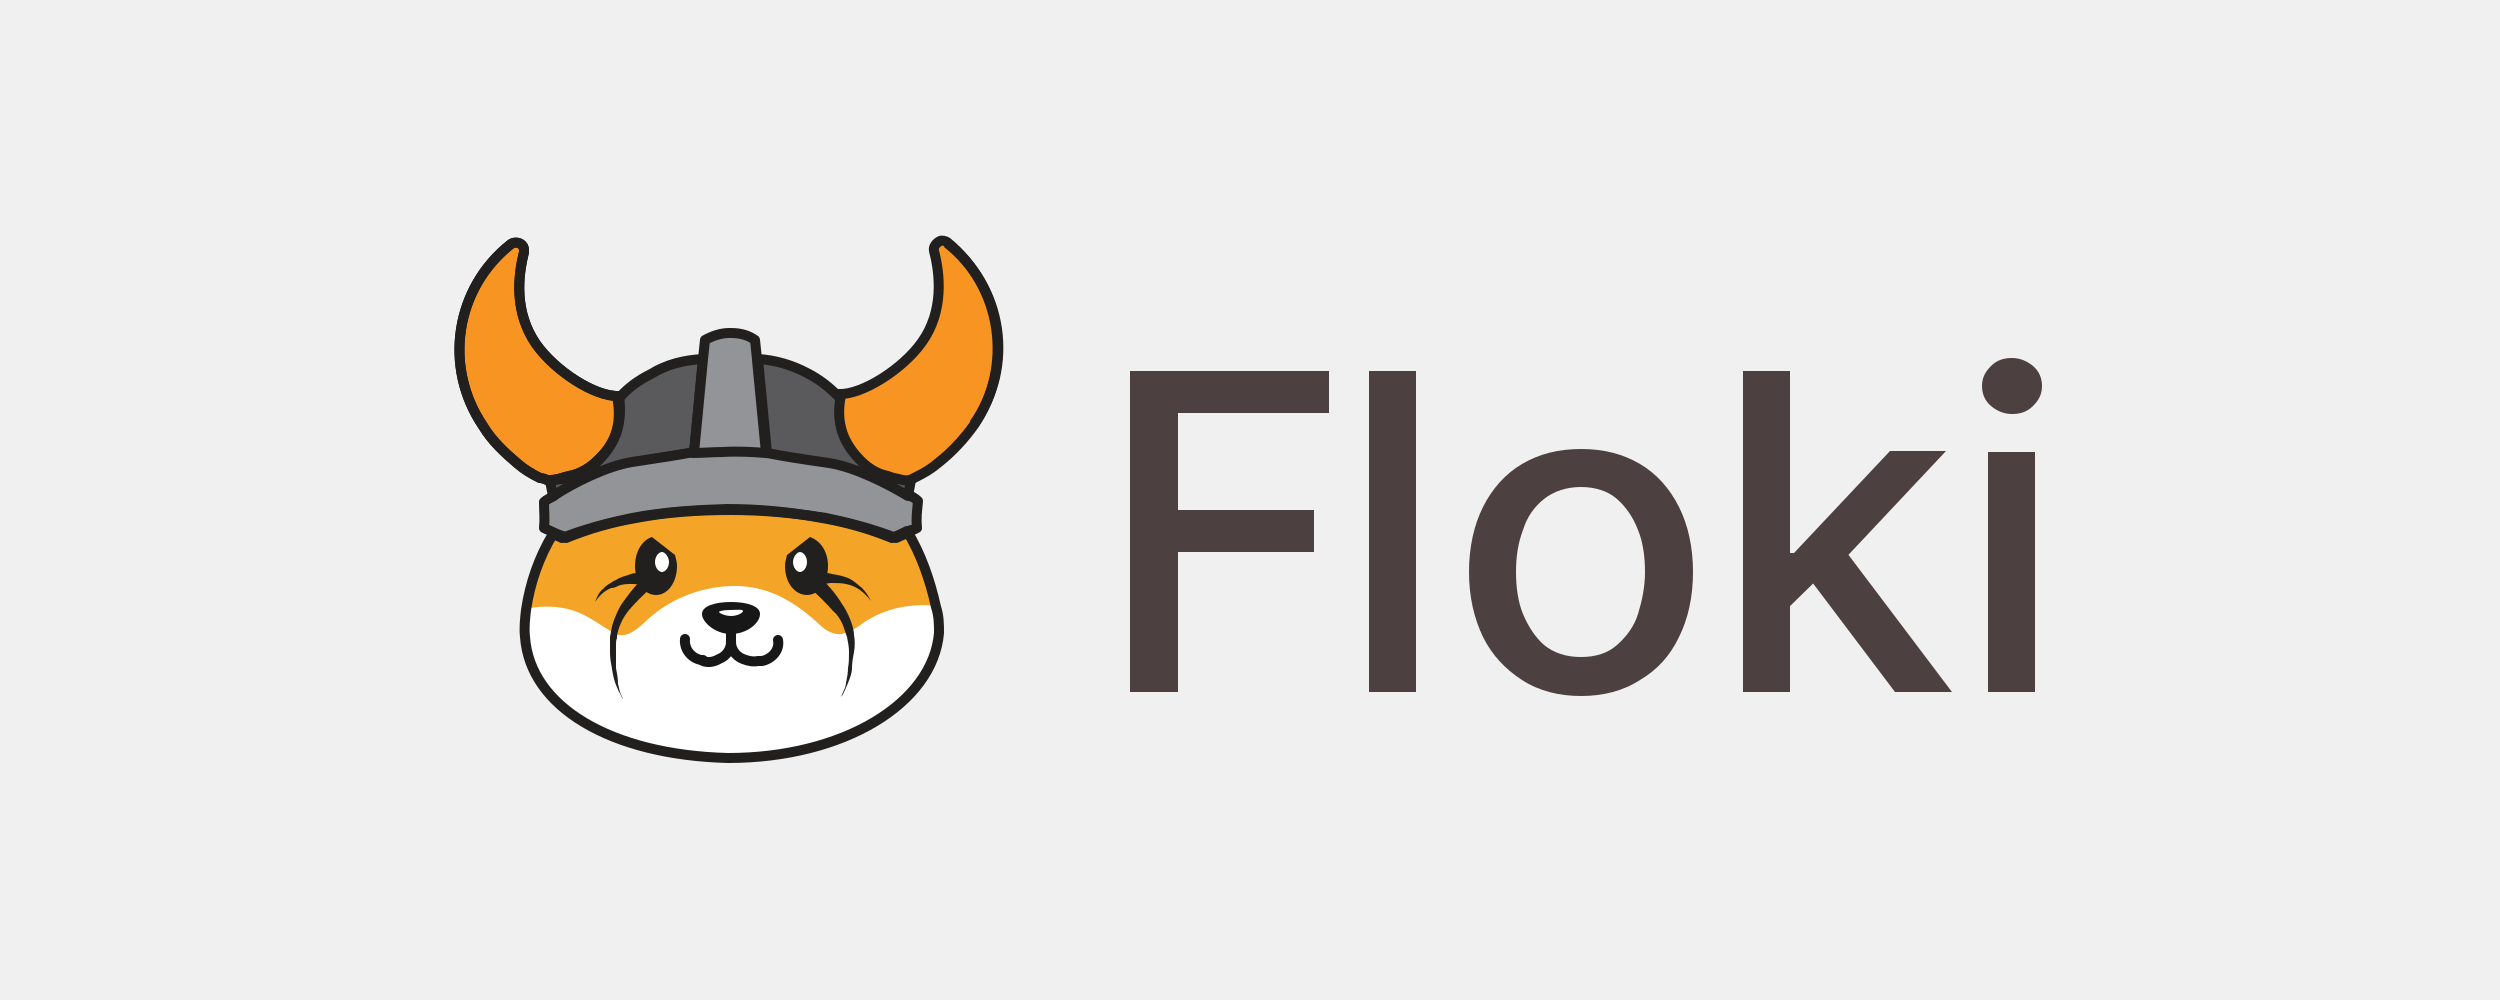
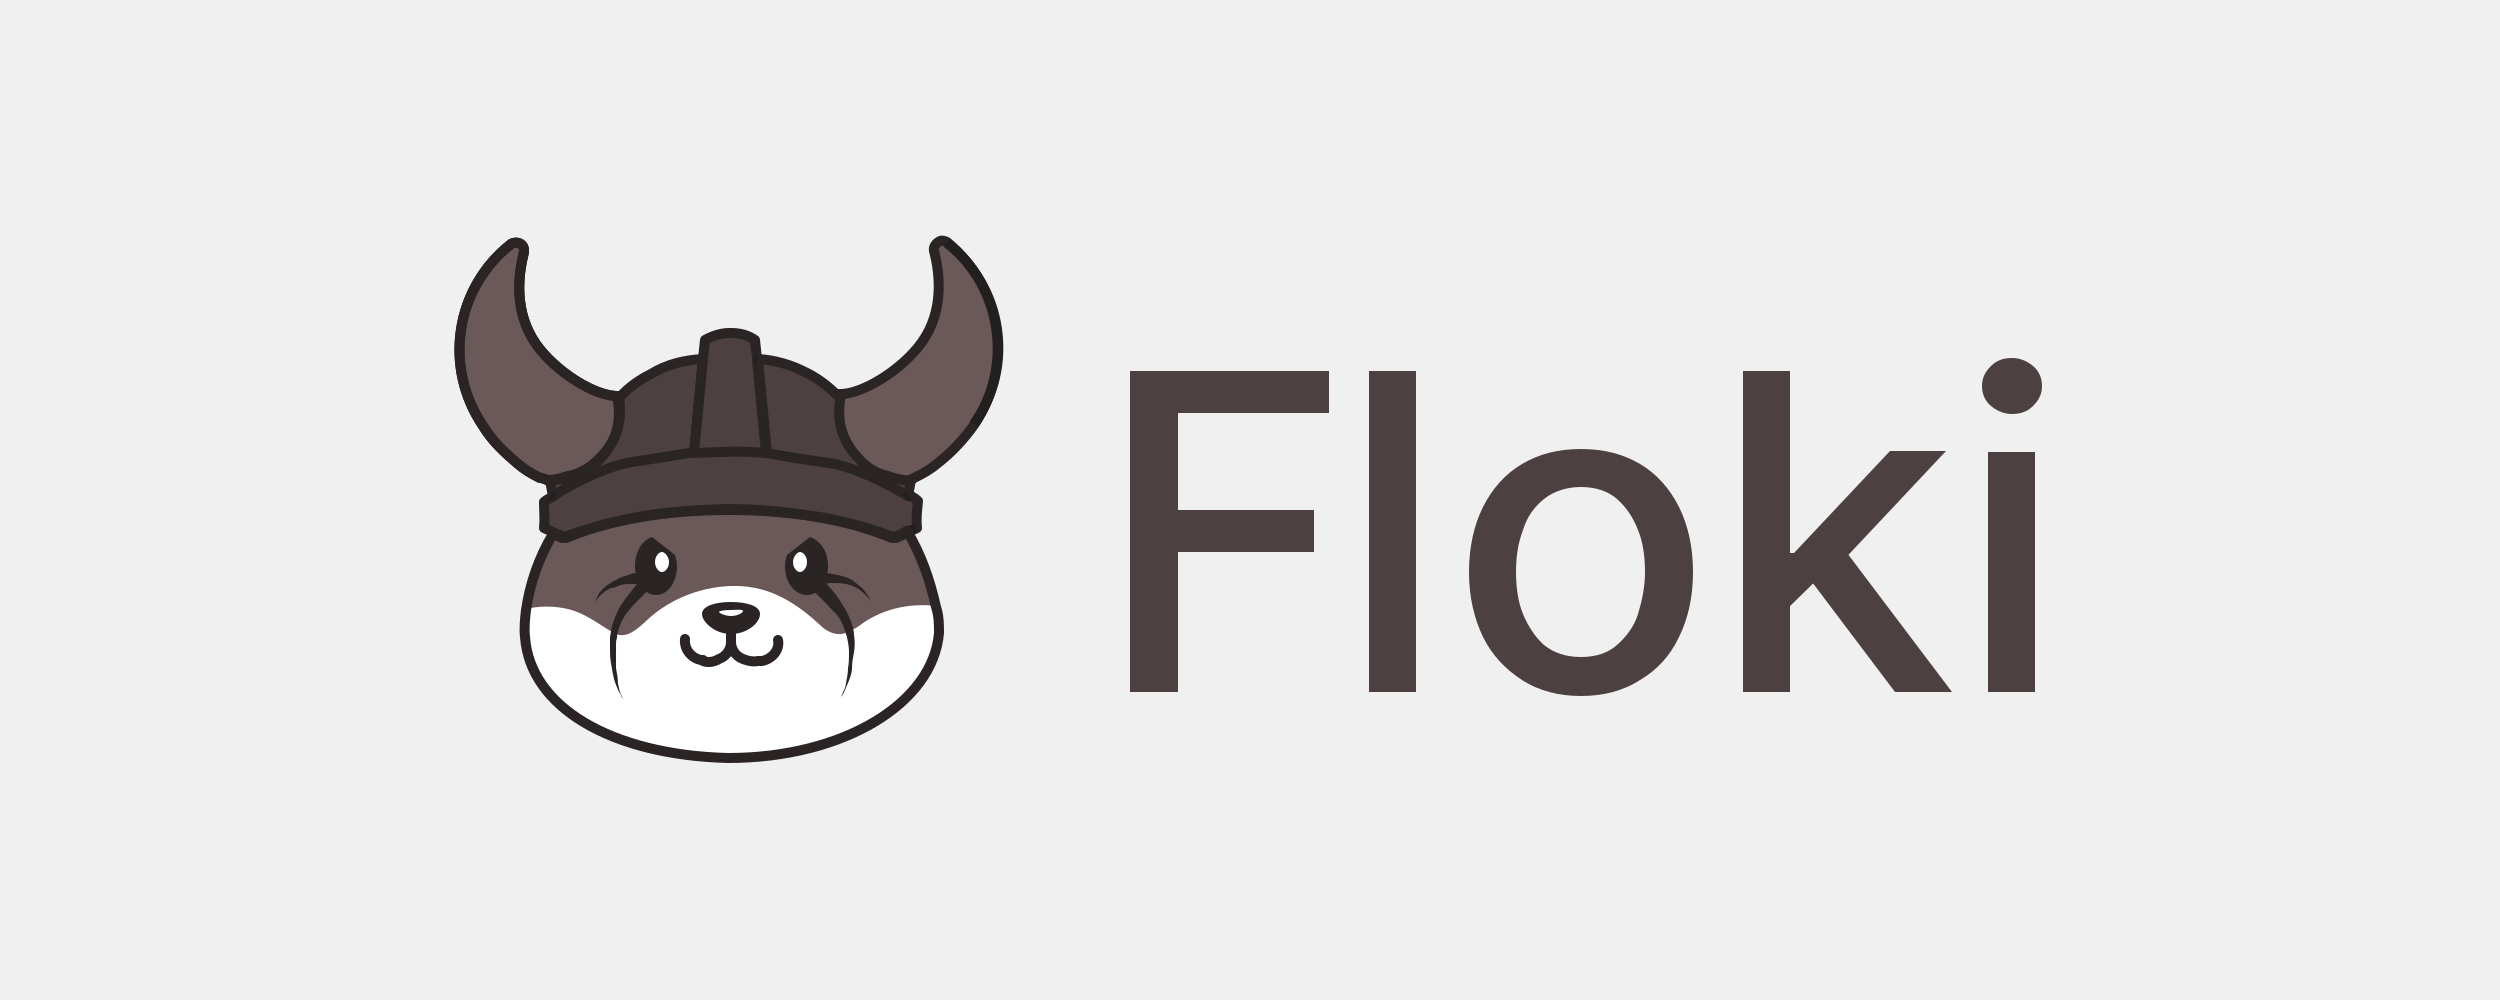
<svg xmlns="http://www.w3.org/2000/svg" version="1.1" id="Layer_1" x="0px" y="0px" viewBox="0 0 250 100" style="enable-background:new 0 0 250 100;" xml:space="preserve">
  <style type="text/css">
- 	.st0{fill:#F4A427;}
+ 	.st0{fill:#6B5858;}
	.st1{fill:#FFFFFF;}
- 	.st2{fill:#F79422;}
- 	.st3{fill:none;stroke:#221F1F;stroke-linejoin:round;}
- 	.st4{fill:#5A595C;}
- 	.st5{fill:#929497;}
+ 	.st2{fill:none;stroke:#221F1F;stroke-linejoin:round;}
+ 	.st3{fill:#4D4040;}
+ 	.st4{fill:none;stroke:#2B2424;stroke-linejoin:round;}
+ 	.st5{fill:none;stroke:#2B2424;stroke-linecap:round;stroke-linejoin:round;}
	.st6{fill:none;stroke:#221F1F;stroke-linecap:round;stroke-linejoin:round;}
- 	.st7{fill:none;stroke:#221F1F;stroke-miterlimit:10;}
- 	.st8{fill:none;stroke:#171717;stroke-linecap:round;stroke-linejoin:round;}
- 	.st9{fill:#171717;}
- 	.st10{fill:#221F1F;}
- 	.st11{fill:#4D4040;}
+ 	.st7{fill:#F79422;}
+ 	.st8{fill:none;stroke:#221F1F;stroke-miterlimit:10;}
+ 	.st9{fill:#2B2424;}
</style>
  <g id="Layer_2">
    <g id="Layer_4">
      <path class="st0" d="M93.8,63.2c-0.6,7-8.8,12.8-21.1,12.5l0,0C61.1,75.4,53,70.6,52.5,63.6c-0.1-0.9,0-1.8,0.1-2.7    c0.4-2.7,1.3-5.3,2.7-7.6l0.9,0.4c2.3-0.9,4.6-1.5,7-2c3.1-0.4,6.5-1,9.6-0.7l0.3-0.1c3.2-0.2,6,0.4,9.2,0.9c2.4,0.4,4.8,1.1,7,2    l0.9-0.4l0.6-0.3c1.4,2.3,2.3,4.9,2.9,7.6C93.7,61.6,93.8,62.4,93.8,63.2" />
      <path class="st1" d="M93.8,63.2c-0.5,6.9-8.7,12.5-21.1,12.5l0,0C61.1,75.4,53,70.6,52.5,63.6c-0.1-0.9,0-1.8,0.1-2.7    c1.2-0.3,2.5-0.3,3.7-0.1c2.3,0.4,3.7,1.8,5.3,2.6c1,0.4,1.9-0.3,2.8-1.1c2.3-2.3,5.5-3.6,8.7-3.7c3.3-0.1,6,1.2,8.9,3.9    c0.6,0.6,1.4,1,2.2,0.9c0.7-0.2,1.5-0.6,2.1-1.1c2.2-1.5,4.8-2,7.4-1.7C93.8,61.5,93.9,62.4,93.8,63.2" />
-       <path class="st2" d="M59.8,46c-0.8,0.8-1.8,1.4-2.9,1.6l-0.4,0.1c-0.6,0.2-1,0.3-1.5,0.3h-0.3c-0.2-0.1-0.5-0.2-0.7-0.2    c-0.8-0.4-1.5-0.8-2.2-1.4c-1.3-1.1-2.6-2.3-3.5-3.8c-4-5.9-2.8-13.8,2.8-18.2c0.3-0.2,0.8-0.2,1.1,0.1c0.2,0.2,0.2,0.4,0.2,0.7    c-0.6,2.4-1,6,1.2,9.2c1.9,2.7,5.9,5.3,8.3,5.2C62.3,42.5,61.5,44.4,59.8,46" />
-       <path class="st3" d="M59.8,46c-0.8,0.8-1.8,1.4-2.9,1.6l-0.4,0.1c-0.6,0.2-1,0.3-1.5,0.3h-0.3c-0.2-0.1-0.5-0.2-0.7-0.2    c-0.8-0.4-1.5-0.8-2.2-1.4c-1.3-1.1-2.6-2.3-3.5-3.8c-4-5.9-2.8-13.8,2.8-18.2c0.3-0.2,0.8-0.2,1.1,0.1c0.2,0.2,0.2,0.4,0.2,0.7    c-0.6,2.4-1,6,1.2,9.2c1.9,2.7,5.9,5.3,8.3,5.2C62.3,42.5,61.5,44.4,59.8,46L59.8,46z" />
-       <path class="st4" d="M70.3,35.9l-0.9,9.4h-0.1c-1.5,0.2-3.4,0.5-6.2,1c-2.5,0.4-5.9,2.1-7.8,3.3L55,48.1c0.4-0.1,1-0.2,1.4-0.2    l0.4-0.1c1.1-0.2,2.1-0.8,2.9-1.6c1.7-1.7,2.6-3.6,2-6.6l0.3,0.1c0.9-1,1.9-1.7,3.1-2.3C66.7,36.4,68.5,36,70.3,35.9" />
-       <path class="st3" d="M70.3,35.9l-0.9,9.4h-0.1c-1.5,0.2-3.4,0.5-6.2,1c-2.5,0.4-5.9,2.1-7.8,3.3L55,48.1c0.4-0.1,1-0.2,1.4-0.2    l0.4-0.1c1.1-0.2,2.1-0.8,2.9-1.6c1.7-1.7,2.6-3.6,2-6.6l0.3,0.1c0.9-1,1.9-1.7,3.1-2.3C66.7,36.4,68.5,36,70.3,35.9z" />
-       <path class="st5" d="M91.7,52.8l-0.6,0.3l0,0l-0.6,0.3l-0.9,0.4c-2.3-0.9-4.6-1.5-7-2c-3.2-0.6-6.3-0.9-9.5-0.9l0,0    c-3.2,0-6.4,0.2-9.5,0.9c-2.4,0.4-4.8,1.1-7,2c-0.3-0.2-0.6-0.3-0.9-0.4l-1.3-0.6c0.1-1,0-1.6,0-2.6c0.2-0.2,0.6-0.4,1-0.6    l0.1-0.1c1.8-1.2,5.2-2.9,7.7-3.3c2.7-0.4,4.6-0.7,6.2-1c0.9-0.1,2-0.1,3-0.1c1.5,0,2.9,0,4.3,0.1c1.5,0.2,3.4,0.5,6.2,1    c2.6,0.4,5.9,2.1,7.9,3.3h0.1c0.4,0.2,0.7,0.4,0.9,0.6C91.6,51.2,91.6,51.8,91.7,52.8" />
-       <path class="st6" d="M91.7,52.8l-0.6,0.3l0,0l-0.6,0.3l-0.9,0.4c-2.3-0.9-4.6-1.5-7-2c-3.2-0.5-6.3-0.8-9.5-0.8l0,0    c-3.2,0-6.4,0.2-9.5,0.8c-2.4,0.4-4.8,1.1-7,2c-0.3-0.2-0.6-0.3-0.9-0.4l-1.3-0.6c0.1-1,0-1.6,0-2.6c0.2-0.2,0.6-0.4,1-0.6    l0.1-0.1c1.8-1.2,5.2-2.9,7.7-3.3c2.7-0.4,4.6-0.7,6.2-1c0.9-0.1,2-0.1,3-0.1c1.5,0,2.9,0,4.3,0.1c1.5,0.2,3.4,0.5,6.2,1    c2.6,0.4,5.9,2.1,7.9,3.3h0.1c0.4,0.2,0.7,0.4,0.9,0.6C91.7,51.2,91.6,51.8,91.7,52.8L91.7,52.8z" />
+       <path class="st0" d="M59.8,46c-0.8,0.8-1.8,1.4-2.9,1.6l-0.4,0.1c-0.6,0.2-1,0.3-1.5,0.3h-0.3c-0.2-0.1-0.5-0.2-0.7-0.2    c-0.8-0.4-1.5-0.8-2.2-1.4c-1.3-1.1-2.6-2.3-3.5-3.8c-4-5.9-2.8-13.8,2.8-18.2c0.3-0.2,0.8-0.2,1.1,0.1c0.2,0.2,0.2,0.4,0.2,0.7    c-0.6,2.4-1,6,1.2,9.2c1.9,2.7,5.9,5.3,8.3,5.2C62.3,42.5,61.5,44.4,59.8,46" />
+       <path class="st2" d="M59.8,46c-0.8,0.8-1.8,1.4-2.9,1.6l-0.4,0.1c-0.6,0.2-1,0.3-1.5,0.3h-0.3c-0.2-0.1-0.5-0.2-0.7-0.2    c-0.8-0.4-1.5-0.8-2.2-1.4c-1.3-1.1-2.6-2.3-3.5-3.8c-4-5.9-2.8-13.8,2.8-18.2c0.3-0.2,0.8-0.2,1.1,0.1c0.2,0.2,0.2,0.4,0.2,0.7    c-0.6,2.4-1,6,1.2,9.2c1.9,2.7,5.9,5.3,8.3,5.2C62.3,42.5,61.5,44.4,59.8,46L59.8,46z" />
+       <path class="st3" d="M70.3,35.9l-0.9,9.4h-0.1c-1.5,0.2-3.4,0.5-6.2,1c-2.5,0.4-5.9,2.1-7.8,3.3L55,48.1c0.4-0.1,1-0.2,1.4-0.2    l0.4-0.1c1.1-0.2,2.1-0.8,2.9-1.6c1.7-1.7,2.6-3.6,2-6.6l0.3,0.1c0.9-1,1.9-1.7,3.1-2.3C66.7,36.4,68.5,36,70.3,35.9" />
+       <path class="st4" d="M70.3,35.9l-0.9,9.4h-0.1c-1.5,0.2-3.4,0.5-6.2,1c-2.5,0.4-5.9,2.1-7.8,3.3L55,48.1c0.4-0.1,1-0.2,1.4-0.2    l0.4-0.1c1.1-0.2,2.1-0.8,2.9-1.6c1.7-1.7,2.6-3.6,2-6.6l0.3,0.1c0.9-1,1.9-1.7,3.1-2.3C66.7,36.4,68.5,36,70.3,35.9z" />
+       <path class="st3" d="M91.7,52.8l-0.6,0.3l0,0l-0.6,0.3l-0.9,0.4c-2.3-0.9-4.6-1.5-7-2c-3.2-0.6-6.3-0.9-9.5-0.9l0,0    c-3.2,0-6.4,0.2-9.5,0.9c-2.4,0.4-4.8,1.1-7,2c-0.3-0.2-0.6-0.3-0.9-0.4l-1.3-0.6c0.1-1,0-1.6,0-2.6c0.2-0.2,0.6-0.4,1-0.6    l0.1-0.1c1.8-1.2,5.2-2.9,7.7-3.3c2.7-0.4,4.6-0.7,6.2-1c0.9-0.1,2-0.1,3-0.1c1.5,0,2.9,0,4.3,0.1c1.5,0.2,3.4,0.5,6.2,1    c2.6,0.4,5.9,2.1,7.9,3.3h0.1c0.4,0.2,0.7,0.4,0.9,0.6C91.6,51.2,91.6,51.8,91.7,52.8" />
+       <path class="st5" d="M91.7,52.8l-0.6,0.3l0,0l-0.6,0.3l-0.9,0.4c-2.3-0.9-4.6-1.5-7-2c-3.2-0.5-6.3-0.8-9.5-0.8l0,0    c-3.2,0-6.4,0.2-9.5,0.8c-2.4,0.4-4.8,1.1-7,2c-0.3-0.2-0.6-0.3-0.9-0.4l-1.3-0.6c0.1-1,0-1.6,0-2.6c0.2-0.2,0.6-0.4,1-0.6    l0.1-0.1c1.8-1.2,5.2-2.9,7.7-3.3c2.7-0.4,4.6-0.7,6.2-1c0.9-0.1,2-0.1,3-0.1c1.5,0,2.9,0,4.3,0.1c1.5,0.2,3.4,0.5,6.2,1    c2.6,0.4,5.9,2.1,7.9,3.3h0.1c0.4,0.2,0.7,0.4,0.9,0.6C91.7,51.2,91.6,51.8,91.7,52.8L91.7,52.8z" />
+       <path class="st3" d="M76.6,45.3c-1.3-0.1-2.8-0.2-4.3-0.1c-1,0-2.1,0.1-3,0.1h0.1l0.9-9.4l0.2-1.9c0.7-0.4,1.6-0.7,2.4-0.7h0.2    c0.9,0,1.7,0.2,2.4,0.7l0.2,1.9V36L76.6,45.3L76.6,45.3z" />
      <path class="st5" d="M76.6,45.3c-1.3-0.1-2.8-0.2-4.3-0.1c-1,0-2.1,0.1-3,0.1h0.1l0.9-9.4l0.2-1.9c0.7-0.4,1.6-0.7,2.4-0.7h0.2    c0.9,0,1.7,0.2,2.4,0.7l0.2,1.9V36L76.6,45.3L76.6,45.3z" />
-       <path class="st6" d="M76.6,45.3c-1.3-0.1-2.8-0.2-4.3-0.1c-1,0-2.1,0.1-3,0.1h0.1l0.9-9.4l0.2-1.9c0.7-0.4,1.6-0.7,2.4-0.7h0.2    c0.9,0,1.7,0.2,2.4,0.7l0.2,1.9V36L76.6,45.3L76.6,45.3z" />
      <line class="st6" x1="91.1" y1="53" x2="91.1" y2="53" />
-       <path class="st6" d="M93.9,63.3c-0.6,7-9.5,12.5-21.1,12.5l0,0C61.1,75.5,53,70.7,52.5,63.7c-0.1-0.9,0-1.8,0.1-2.7    c0.4-2.7,1.3-5.3,2.7-7.6l0.9,0.4c2.3-0.9,4.6-1.5,7-2c3.1-0.6,6.3-0.8,9.5-0.9l0,0c3.2,0,6.4,0.3,9.5,0.9c2.4,0.4,4.8,1.1,7,2    l0.9-0.4l0.6-0.3c1.4,2.3,2.3,4.9,2.9,7.6C93.9,61.6,93.9,62.5,93.9,63.3L93.9,63.3z" />
-       <path class="st2" d="M97.4,42.5c-1,1.4-2.2,2.7-3.6,3.8c-0.7,0.6-1.4,1-2.2,1.4l-0.4,0.2L91,48c-0.5,0.2-0.8,0-1.8-0.2l-0.4-0.2    c-1.1-0.2-2.1-0.8-2.9-1.6c-1.7-1.7-2.6-3.6-2-6.6c2.3,0.1,6.4-2.5,8.3-5.2c2.2-3.1,1.8-6.8,1.2-9.1c-0.1-0.4,0.2-0.8,0.6-1    c0.2-0.1,0.5,0,0.7,0.1C100.2,28.7,101.4,36.6,97.4,42.5" />
-       <path class="st3" d="M97.4,42.5c-1,1.4-2.2,2.7-3.6,3.8c-0.7,0.6-1.4,1-2.2,1.4l-0.4,0.2L91,48c-0.5,0.2-0.8,0-1.8-0.2l-0.4-0.2    c-1.1-0.2-2.1-0.8-2.9-1.6c-1.7-1.7-2.6-3.6-2-6.6c2.3,0.1,6.4-2.5,8.3-5.2c2.2-3.1,1.8-6.8,1.2-9.1c-0.1-0.4,0.2-0.8,0.6-1    c0.2-0.1,0.5,0,0.7,0.1C100.2,28.7,101.4,36.6,97.4,42.5L97.4,42.5z" />
-       <path class="st4" d="M91.1,48l-0.3,1.6c-2-1.2-5.3-2.9-7.9-3.3c-2.8-0.4-4.7-0.7-6.2-1l-0.9-9.4c1.7,0.1,3.4,0.6,4.9,1.4    c1.2,0.6,2.2,1.4,3.1,2.3l0.3-0.1c-0.6,2.9,0.3,4.9,2,6.6c0.8,0.8,1.8,1.4,2.9,1.6c0.1,0,0.4,0.2,0.4,0.2    C89.8,48.1,90.5,48.1,91.1,48" />
-       <path class="st3" d="M91.1,48l-0.3,1.6c-2-1.2-5.3-2.9-7.9-3.3c-2.8-0.4-4.7-0.7-6.2-1l-0.9-9.4c1.7,0.1,3.4,0.6,4.9,1.4    c1.2,0.6,2.2,1.4,3.1,2.3l0.3-0.1c-0.6,2.9,0.3,4.9,2,6.6c0.8,0.8,1.8,1.4,2.9,1.6l0.4,0.1C90.3,48,90.5,48.1,91.1,48L91.1,48z" />
-       <path class="st3" d="M75.7,35.9h-0.3" />
-       <path class="st2" d="M90.8,49.6l-0.2,0.2" />
+       <path class="st5" d="M93.9,63.3c-0.6,7-9.5,12.5-21.1,12.5l0,0C61.1,75.5,53,70.7,52.5,63.7c-0.1-0.9,0-1.8,0.1-2.7    c0.4-2.7,1.3-5.3,2.7-7.6l0.9,0.4c2.3-0.9,4.6-1.5,7-2c3.1-0.6,6.3-0.8,9.5-0.9l0,0c3.2,0,6.4,0.3,9.5,0.9c2.4,0.4,4.8,1.1,7,2    l0.9-0.4l0.6-0.3c1.4,2.3,2.3,4.9,2.9,7.6C93.9,61.6,93.9,62.5,93.9,63.3L93.9,63.3z" />
+       <path class="st0" d="M97.4,42.5c-1,1.4-2.2,2.7-3.6,3.8c-0.7,0.6-1.4,1-2.2,1.4l-0.4,0.2L91,48c-0.5,0.2-0.8,0-1.8-0.2l-0.4-0.2    c-1.1-0.2-2.1-0.8-2.9-1.6c-1.7-1.7-2.6-3.6-2-6.6c2.3,0.1,6.4-2.5,8.3-5.2c2.2-3.1,1.8-6.8,1.2-9.1c-0.1-0.4,0.2-0.8,0.6-1    c0.2-0.1,0.5,0,0.7,0.1C100.2,28.7,101.4,36.6,97.4,42.5" />
+       <path class="st4" d="M97.4,42.5c-1,1.4-2.2,2.7-3.6,3.8c-0.7,0.6-1.4,1-2.2,1.4l-0.4,0.2L91,48c-0.5,0.2-0.8,0-1.8-0.2l-0.4-0.2    c-1.1-0.2-2.1-0.8-2.9-1.6c-1.7-1.7-2.6-3.6-2-6.6c2.3,0.1,6.4-2.5,8.3-5.2c2.2-3.1,1.8-6.8,1.2-9.1c-0.1-0.4,0.2-0.8,0.6-1    c0.2-0.1,0.5,0,0.7,0.1C100.2,28.7,101.4,36.6,97.4,42.5L97.4,42.5z" />
+       <path class="st3" d="M91.1,48l-0.3,1.6c-2-1.2-5.3-2.9-7.9-3.3c-2.8-0.4-4.7-0.7-6.2-1l-0.9-9.4c1.7,0.1,3.4,0.6,4.9,1.4    c1.2,0.6,2.2,1.4,3.1,2.3l0.3-0.1c-0.6,2.9,0.3,4.9,2,6.6c0.8,0.8,1.8,1.4,2.9,1.6c0.1,0,0.4,0.2,0.4,0.2    C89.8,48.1,90.5,48.1,91.1,48" />
+       <path class="st4" d="M91.1,48l-0.3,1.6c-2-1.2-5.3-2.9-7.9-3.3c-2.8-0.4-4.7-0.7-6.2-1l-0.9-9.4c1.7,0.1,3.4,0.6,4.9,1.4    c1.2,0.6,2.2,1.4,3.1,2.3l0.3-0.1c-0.6,2.9,0.3,4.9,2,6.6c0.8,0.8,1.8,1.4,2.9,1.6l0.4,0.1C90.3,48,90.5,48.1,91.1,48L91.1,48z" />
+       <path class="st2" d="M75.7,35.9h-0.3" />
      <path class="st7" d="M90.8,49.6l-0.2,0.2" />
-       <path class="st2" d="M55.1,49.6c0,0,0.1,0.1,0.2,0.2" />
+       <path class="st8" d="M90.8,49.6l-0.2,0.2" />
      <path class="st7" d="M55.1,49.6c0,0,0.1,0.1,0.2,0.2" />
-       <path class="st8" d="M70.3,66.1c0.5,0.2,1.1,0.1,1.6-0.2c0.8-0.3,1.3-1.1,1.2-2c-0.1,0.9,0.4,1.7,1.2,2c0.5,0.2,1,0.3,1.5,0.2" />
+       <path class="st8" d="M55.1,49.6c0,0,0.1,0.1,0.2,0.2" />
+       <path class="st5" d="M70.3,66.1c0.5,0.2,1.1,0.1,1.6-0.2c0.8-0.3,1.3-1.1,1.2-2c-0.1,0.9,0.4,1.7,1.2,2c0.5,0.2,1,0.3,1.5,0.2" />
      <path class="st9" d="M76,61.4c0,0.9-1.3,2-2.9,2s-2.9-1.2-2.9-2s1.3-1.2,2.9-1.2S76,60.6,76,61.4" />
      <path class="st1" d="M74.3,61.1c0,0.2-0.6,0.5-1.2,0.5s-1.2-0.3-1.2-0.4S72.4,61,73,61S74.3,60.9,74.3,61.1" />
-       <path class="st8" d="M68.5,63.9c-0.1,1,0.6,1.9,1.6,2.1h0.2" />
-       <path class="st8" d="M73.1,62.8v1" />
-       <path class="st8" d="M76,66.1h0.2c1-0.2,1.8-1.1,1.6-2.1" />
-       <path class="st3" d="M94.7,24.3c5.6,4.4,6.8,12.3,2.7,18.1" />
-       <path class="st3" d="M59.8,46c-0.8,0.8-1.8,1.4-2.9,1.6l-0.4,0.1c-0.6,0.2-1,0.3-1.5,0.3h-0.3c-0.2-0.1-0.5-0.2-0.7-0.2    c-0.8-0.4-1.5-0.8-2.2-1.4c-1.3-1.1-2.6-2.3-3.5-3.8c-4-5.9-2.8-13.8,2.8-18.2c0.3-0.2,0.8-0.2,1.1,0.1c0.2,0.2,0.2,0.4,0.2,0.7    c-0.6,2.4-1,6,1.2,9.2c1.9,2.7,5.9,5.3,8.3,5.2C62.3,42.5,61.5,44.4,59.8,46L59.8,46z" />
-       <path class="st10" d="M67.7,56.6c0,1.6-0.9,2.9-2.1,2.9s-2.1-1.3-2.1-2.9c0-1.4,0.7-2.6,1.7-2.9l2.3,1.8    C67.6,55.9,67.7,56.2,67.7,56.6z" />
+       <path class="st5" d="M68.5,63.9c-0.1,1,0.6,1.9,1.6,2.1h0.2" />
+       <path class="st5" d="M73.1,62.8v1" />
+       <path class="st5" d="M76,66.1h0.2c1-0.2,1.8-1.1,1.6-2.1" />
+       <path class="st2" d="M94.7,24.3c5.6,4.4,6.8,12.3,2.7,18.1" />
+       <path class="st4" d="M59.8,46c-0.8,0.8-1.8,1.4-2.9,1.6l-0.4,0.1c-0.6,0.2-1,0.3-1.5,0.3h-0.3c-0.2-0.1-0.5-0.2-0.7-0.2    c-0.8-0.4-1.5-0.8-2.2-1.4c-1.3-1.1-2.6-2.3-3.5-3.8c-4-5.9-2.8-13.8,2.8-18.2c0.3-0.2,0.8-0.2,1.1,0.1c0.2,0.2,0.2,0.4,0.2,0.7    c-0.6,2.4-1,6,1.2,9.2c1.9,2.7,5.9,5.3,8.3,5.2C62.3,42.5,61.5,44.4,59.8,46L59.8,46z" />
+       <path class="st9" d="M67.7,56.6c0,1.6-0.9,2.9-2.1,2.9s-2.1-1.3-2.1-2.9c0-1.4,0.7-2.6,1.7-2.9l2.3,1.8    C67.6,55.9,67.7,56.2,67.7,56.6z" />
      <path class="st1" d="M66.9,56.2c0,0.6-0.4,1-0.7,1s-0.7-0.4-0.7-1s0.4-1,0.7-1S66.9,55.7,66.9,56.2" />
-       <path class="st10" d="M65.1,58.8c-0.8,0.7-1.5,1.4-2.2,2.2c-0.3,0.4-0.6,0.8-0.8,1.3c-0.2,0.4-0.4,1-0.4,1.5    c-0.1,0.2-0.1,0.5-0.1,0.7v2.3c0.1,0.5,0.2,1.1,0.2,1.6c0.1,0.3,0.1,0.5,0.2,0.8c0.1,0.2,0.2,0.5,0.3,0.7    c-0.2-0.2-0.2-0.5-0.4-0.7c-0.1-0.2-0.2-0.5-0.3-0.7c-0.2-0.5-0.3-1-0.4-1.6c-0.1-0.5-0.2-1.1-0.2-1.6v-1.6    c0.1-0.6,0.2-1.2,0.4-1.7s0.4-1,0.7-1.5c0.7-1,1.3-1.8,2.1-2.6c0.3-0.2,0.7-0.2,0.9,0C65.4,58.1,65.4,58.5,65.1,58.8L65.1,58.8    L65.1,58.8z" />
-       <path class="st10" d="M64.7,58.6h-0.4l-0.4-0.1c-0.2-0.1-0.4-0.1-0.7-0.1c-0.4,0-1,0-1.4,0.2c-0.2,0.1-0.4,0.2-0.7,0.2    c-0.7,0.3-1.2,0.8-1.6,1.4c0.2-0.5,0.4-1,0.8-1.3c0.2-0.2,0.4-0.4,0.6-0.5s0.4-0.3,0.7-0.4c0.4-0.3,1-0.4,1.5-0.6    c0.3-0.1,0.5-0.1,0.8-0.1h0.7c0,0,0.1,0,0,0c0.4,0,0.7,0.3,0.7,0.7S65.1,58.6,64.7,58.6L64.7,58.6" />
-       <path class="st10" d="M82.8,56.6c0,1.6-0.9,2.9-2.1,2.9s-2.2-1.2-2.2-2.9c0-0.4,0.1-0.7,0.2-1.1l2.3-1.8    C82.1,54.1,82.8,55.2,82.8,56.6L82.8,56.6z" />
+       <path class="st9" d="M65.1,58.8c-0.8,0.7-1.5,1.4-2.2,2.2c-0.3,0.4-0.6,0.8-0.8,1.3c-0.2,0.4-0.4,1-0.4,1.5    c-0.1,0.2-0.1,0.5-0.1,0.7v2.3c0.1,0.5,0.2,1.1,0.2,1.6c0.1,0.3,0.1,0.5,0.2,0.8c0.1,0.2,0.2,0.5,0.3,0.7    c-0.2-0.2-0.2-0.5-0.4-0.7c-0.1-0.2-0.2-0.5-0.3-0.7c-0.2-0.5-0.3-1-0.4-1.6c-0.1-0.5-0.2-1.1-0.2-1.6v-1.6    c0.1-0.6,0.2-1.2,0.4-1.7s0.4-1,0.7-1.5c0.7-1,1.3-1.8,2.1-2.6c0.3-0.2,0.7-0.2,0.9,0C65.4,58.1,65.4,58.5,65.1,58.8L65.1,58.8    L65.1,58.8z" />
+       <path class="st9" d="M64.7,58.6h-0.4l-0.4-0.1c-0.2-0.1-0.4-0.1-0.7-0.1c-0.4,0-1,0-1.4,0.2c-0.2,0.1-0.4,0.2-0.7,0.2    c-0.7,0.3-1.2,0.8-1.6,1.4c0.2-0.5,0.4-1,0.8-1.3c0.2-0.2,0.4-0.4,0.6-0.5s0.4-0.3,0.7-0.4c0.4-0.3,1-0.4,1.5-0.6    c0.3-0.1,0.5-0.1,0.8-0.1h0.7c0,0,0.1,0,0,0c0.4,0,0.7,0.3,0.7,0.7S65.1,58.6,64.7,58.6L64.7,58.6" />
+       <path class="st9" d="M82.8,56.6c0,1.6-0.9,2.9-2.1,2.9s-2.2-1.2-2.2-2.9c0-0.4,0.1-0.7,0.2-1.1l2.3-1.8    C82.1,54.1,82.8,55.2,82.8,56.6L82.8,56.6z" />
      <path class="st1" d="M79.3,56.2c0,0.6,0.4,1,0.7,1s0.7-0.4,0.7-1s-0.4-1-0.7-1S79.3,55.7,79.3,56.2" />
-       <path class="st10" d="M82.1,57.8c0.8,0.8,1.5,1.6,2.1,2.6c0.3,0.4,0.6,1,0.8,1.5s0.4,1.1,0.4,1.6c0.1,0.6,0.1,1.1,0,1.7    c-0.1,0.5-0.2,1.1-0.2,1.6s-0.2,1-0.4,1.5c-0.1,0.2-0.2,0.5-0.3,0.7c-0.1,0.2-0.2,0.5-0.4,0.7c0.1-0.2,0.2-0.5,0.3-0.7    s0.2-0.5,0.2-0.7c0.1-0.5,0.2-1,0.2-1.5c0.1-0.5,0.1-1,0.1-1.6c0-0.5-0.1-1-0.2-1.5c-0.2-0.5-0.3-1-0.5-1.4s-0.5-0.9-0.9-1.2    c-0.7-0.8-1.4-1.5-2.2-2.2l0,0c-0.3-0.3-0.3-0.7,0-1C81.4,57.6,81.8,57.5,82.1,57.8L82.1,57.8" />
-       <path class="st10" d="M81.5,57.3h0.8c0.3,0,0.6,0,0.9,0.1c0.6,0.1,1.1,0.2,1.6,0.4s0.9,0.6,1.4,1c0.4,0.4,0.7,0.9,0.9,1.3    c-0.3-0.4-0.7-0.8-1.1-1.1s-0.9-0.5-1.4-0.6s-0.9-0.1-1.5-0.1c-0.2,0-0.5,0.1-0.7,0.1H82h-0.4c-0.4,0.1-0.7-0.2-0.7-0.6    c-0.1-0.4,0.2-0.7,0.6-0.7h0.2" />
+       <path class="st9" d="M82.1,57.8c0.8,0.8,1.5,1.6,2.1,2.6c0.3,0.4,0.6,1,0.8,1.5s0.4,1.1,0.4,1.6c0.1,0.6,0.1,1.1,0,1.7    c-0.1,0.5-0.2,1.1-0.2,1.6s-0.2,1-0.4,1.5c-0.1,0.2-0.2,0.5-0.3,0.7c-0.1,0.2-0.2,0.5-0.4,0.7c0.1-0.2,0.2-0.5,0.3-0.7    s0.2-0.5,0.2-0.7c0.1-0.5,0.2-1,0.2-1.5c0.1-0.5,0.1-1,0.1-1.6c0-0.5-0.1-1-0.2-1.5c-0.2-0.5-0.3-1-0.5-1.4s-0.5-0.9-0.9-1.2    c-0.7-0.8-1.4-1.5-2.2-2.2l0,0c-0.3-0.3-0.3-0.7,0-1C81.4,57.6,81.8,57.5,82.1,57.8L82.1,57.8" />
+       <path class="st9" d="M81.5,57.3h0.8c0.3,0,0.6,0,0.9,0.1c0.6,0.1,1.1,0.2,1.6,0.4s0.9,0.6,1.4,1c0.4,0.4,0.7,0.9,0.9,1.3    c-0.3-0.4-0.7-0.8-1.1-1.1s-0.9-0.5-1.4-0.6s-0.9-0.1-1.5-0.1c-0.2,0-0.5,0.1-0.7,0.1H82h-0.4c-0.4,0.1-0.7-0.2-0.7-0.6    c-0.1-0.4,0.2-0.7,0.6-0.7h0.2" />
    </g>
  </g>
-   <path class="st11" d="M113,69.2V37.1h19.9v4.2h-15.1V51h13.6v4.2h-13.6v14H113L113,69.2z" />
-   <path class="st11" d="M158.1,69.6c-2.2,0-4.2-0.5-5.9-1.6s-3-2.5-3.9-4.3c-0.9-1.9-1.4-4-1.4-6.5s0.5-4.7,1.4-6.5s2.2-3.3,3.9-4.3  s3.6-1.5,5.9-1.5s4.2,0.5,5.9,1.5s3,2.5,3.9,4.3s1.4,4,1.4,6.5s-0.5,4.7-1.4,6.5c-0.9,1.9-2.2,3.3-3.9,4.3  C162.3,69.1,160.3,69.6,158.1,69.6z M158.1,65.7c1.5,0,2.7-0.4,3.6-1.2s1.7-1.8,2.1-3.1s0.7-2.7,0.7-4.2s-0.2-3-0.7-4.2  c-0.5-1.3-1.2-2.3-2.1-3.1s-2.2-1.2-3.6-1.2s-2.7,0.4-3.7,1.2s-1.7,1.8-2.1,3.1c-0.5,1.3-0.7,2.7-0.7,4.2s0.2,3,0.7,4.2  s1.2,2.3,2.1,3.1C155.4,65.3,156.6,65.7,158.1,65.7z" />
-   <path class="st11" d="M141.6,37.1v32.1h-4.7V37.1C136.9,37.1,141.6,37.1,141.6,37.1z" />
-   <path class="st11" d="M174.3,69.2V37.1h4.7v32.1H174.3z M178.6,61v-5.7h0.8l9.6-10.2h5.6l-10.9,11.6H183L178.6,61L178.6,61z   M189.5,69.2l-8.6-11.4l3.2-3.3l11.1,14.7H189.5z" />
-   <path class="st11" d="M201.2,41.4c-0.8,0-1.5-0.3-2.1-0.8s-0.9-1.2-0.9-2s0.3-1.4,0.9-2s1.3-0.8,2.1-0.8s1.5,0.3,2.1,0.8  s0.9,1.2,0.9,2s-0.3,1.4-0.9,2S202,41.4,201.2,41.4z M198.8,69.2v-24h4.7v24H198.8z" />
+   <path class="st3" d="M113,69.2V37.1h19.9v4.2h-15.1V51h13.6v4.2h-13.6v14H113L113,69.2z" />
+   <path class="st3" d="M158.1,69.6c-2.2,0-4.2-0.5-5.9-1.6s-3-2.5-3.9-4.3c-0.9-1.9-1.4-4-1.4-6.5s0.5-4.7,1.4-6.5s2.2-3.3,3.9-4.3  s3.6-1.5,5.9-1.5s4.2,0.5,5.9,1.5s3,2.5,3.9,4.3s1.4,4,1.4,6.5s-0.5,4.7-1.4,6.5c-0.9,1.9-2.2,3.3-3.9,4.3  C162.3,69.1,160.3,69.6,158.1,69.6z M158.1,65.7c1.5,0,2.7-0.4,3.6-1.2s1.7-1.8,2.1-3.1s0.7-2.7,0.7-4.2s-0.2-3-0.7-4.2  c-0.5-1.3-1.2-2.3-2.1-3.1s-2.2-1.2-3.6-1.2s-2.7,0.4-3.7,1.2s-1.7,1.8-2.1,3.1c-0.5,1.3-0.7,2.7-0.7,4.2s0.2,3,0.7,4.2  s1.2,2.3,2.1,3.1C155.4,65.3,156.6,65.7,158.1,65.7z" />
+   <path class="st3" d="M141.6,37.1v32.1h-4.7V37.1C136.9,37.1,141.6,37.1,141.6,37.1z" />
+   <path class="st3" d="M174.3,69.2V37.1h4.7v32.1H174.3z M178.6,61v-5.7h0.8l9.6-10.2h5.6l-10.9,11.6H183L178.6,61L178.6,61z   M189.5,69.2l-8.6-11.4l3.2-3.3l11.1,14.7H189.5z" />
+   <path class="st3" d="M201.2,41.4c-0.8,0-1.5-0.3-2.1-0.8s-0.9-1.2-0.9-2s0.3-1.4,0.9-2s1.3-0.8,2.1-0.8s1.5,0.3,2.1,0.8  s0.9,1.2,0.9,2s-0.3,1.4-0.9,2S202,41.4,201.2,41.4z M198.8,69.2v-24h4.7v24H198.8z" />
</svg>
